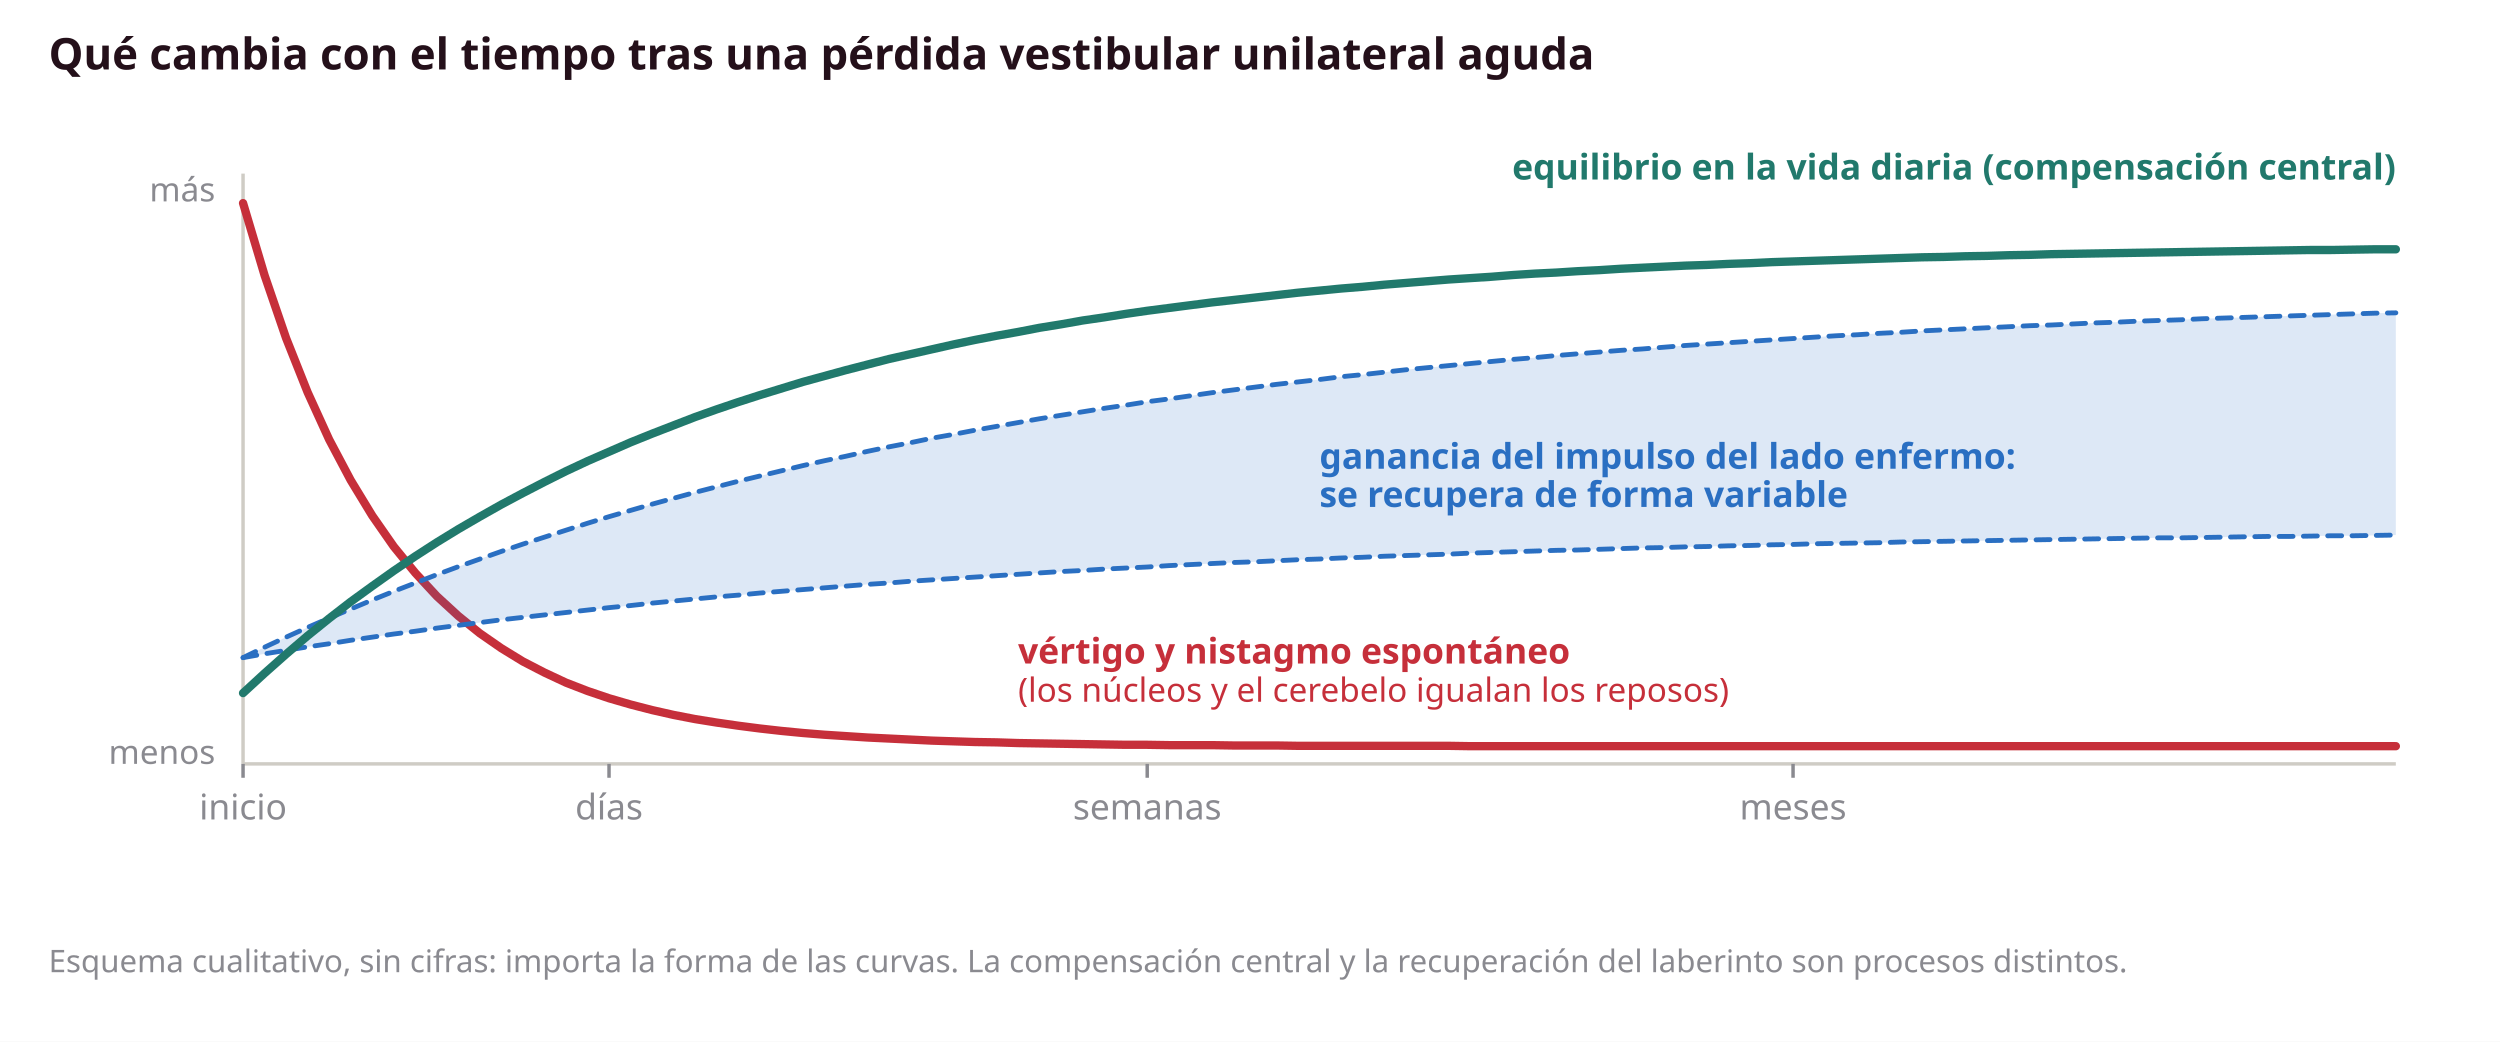
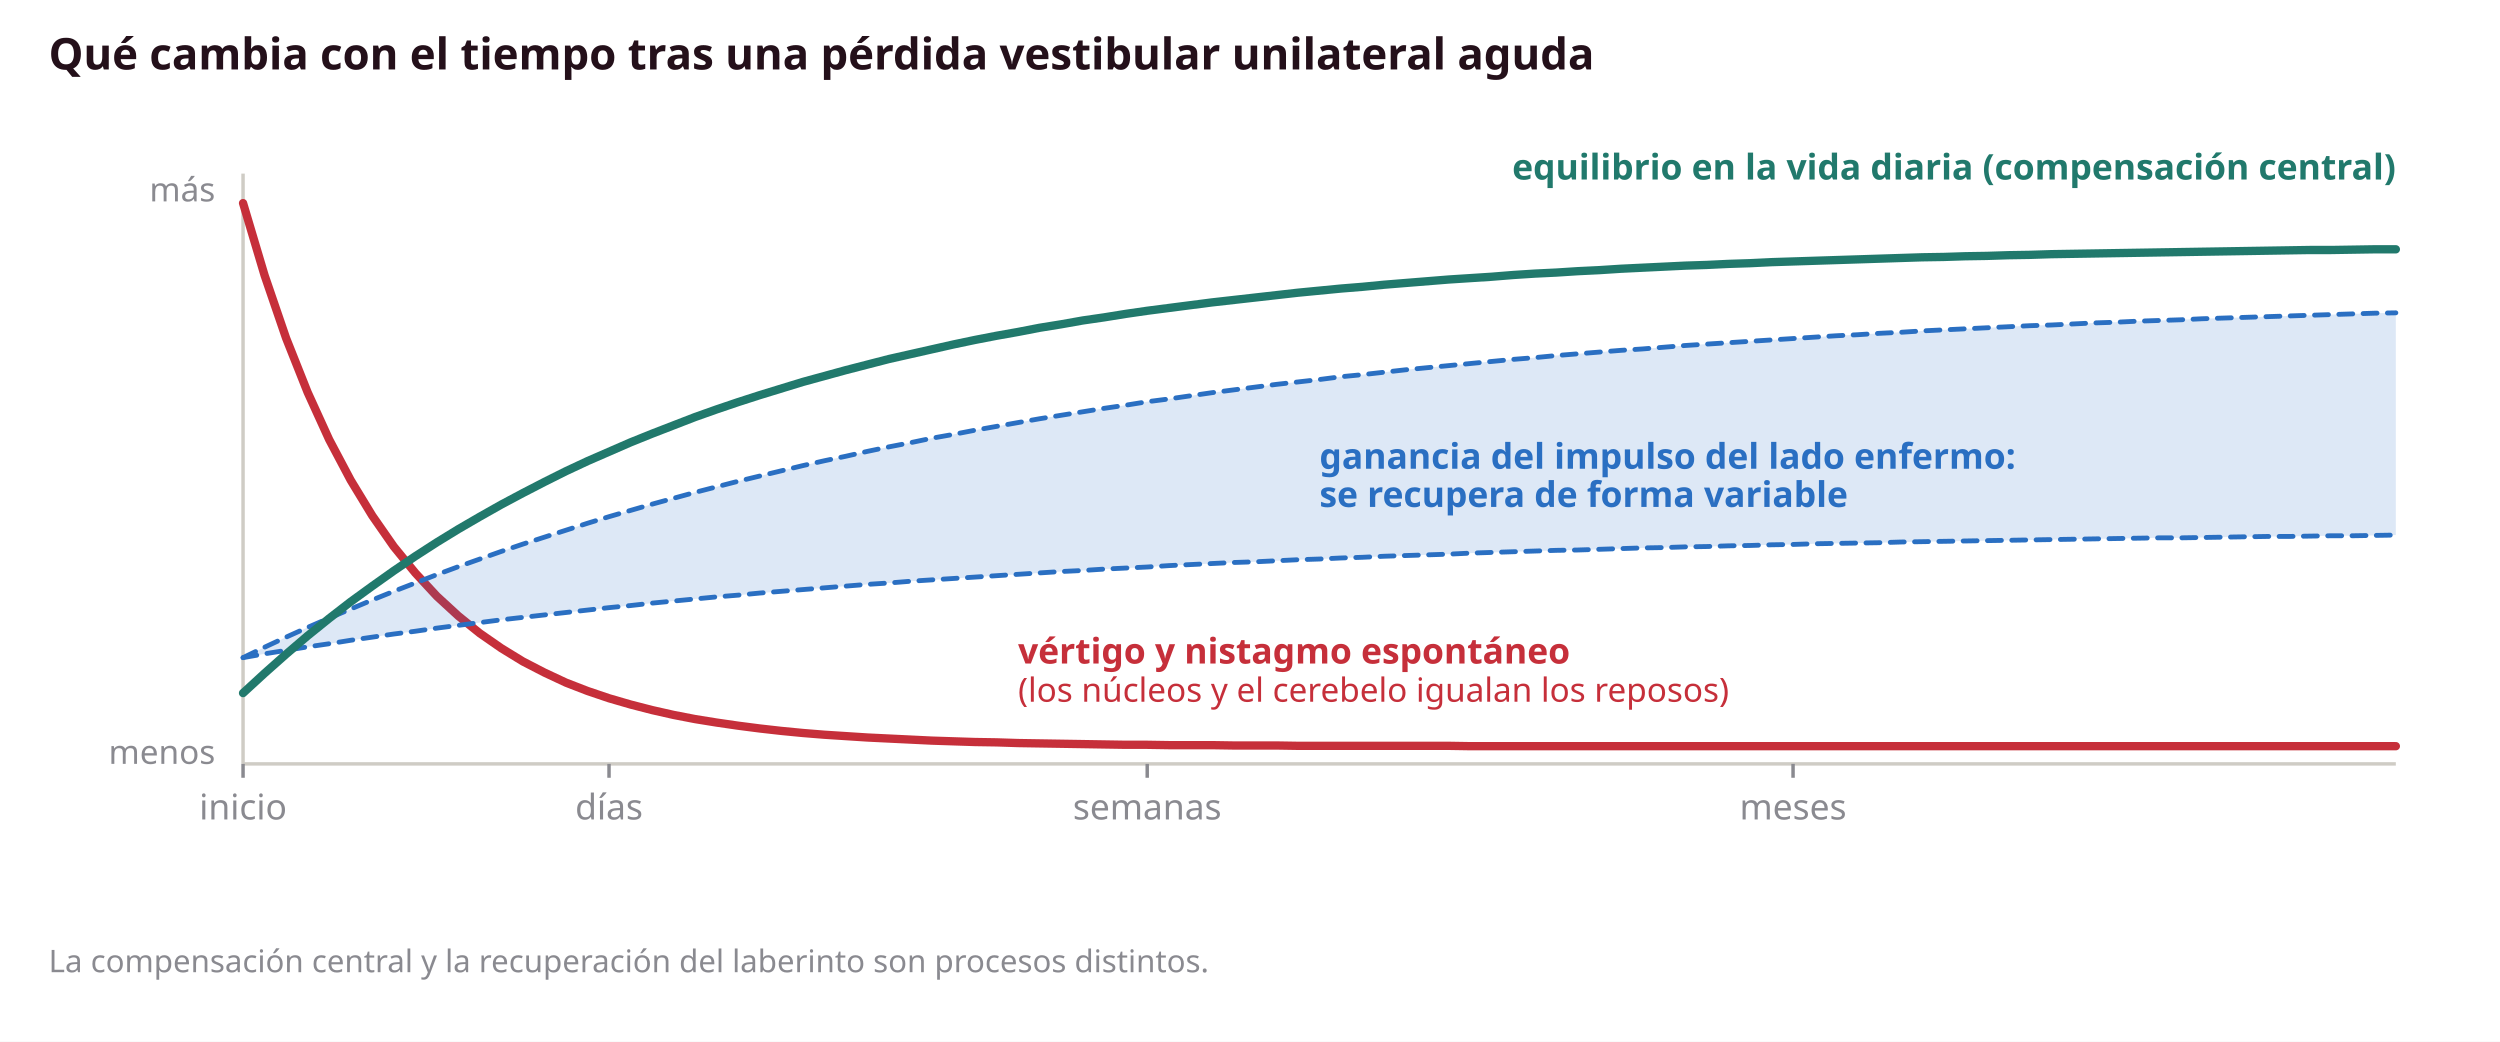
<svg xmlns="http://www.w3.org/2000/svg" viewBox="0 0 720 300" width="720" height="300">
  <rect width="720" height="300" fill="#fff" />
  <text x="14.0" y="20.0" font-family="'Plus Jakarta Sans', sans-serif" font-size="12.6" fill="#24101a" text-anchor="start" font-weight="700">Qué cambia con el tiempo tras una pérdida vestibular unilateral aguda</text>
  <line x1="70.0" y1="220.0" x2="690.0" y2="220.0" stroke="#cfccc5" stroke-width="1" />
  <line x1="70.0" y1="50.0" x2="70.0" y2="220.0" stroke="#cfccc5" stroke-width="1" />
  <line x1="70.0" y1="220.0" x2="70.0" y2="224.0" stroke="#8a8a90" stroke-width="1" />
  <text x="70.0" y="236.0" font-family="'Plus Jakarta Sans', sans-serif" font-size="10.2" fill="#8a8a90" text-anchor="middle" font-weight="400">inicio</text>
  <line x1="175.4" y1="220.0" x2="175.4" y2="224.0" stroke="#8a8a90" stroke-width="1" />
  <text x="175.4" y="236.0" font-family="'Plus Jakarta Sans', sans-serif" font-size="10.2" fill="#8a8a90" text-anchor="middle" font-weight="400">días</text>
  <line x1="330.4" y1="220.0" x2="330.4" y2="224.0" stroke="#8a8a90" stroke-width="1" />
  <text x="330.4" y="236.0" font-family="'Plus Jakarta Sans', sans-serif" font-size="10.2" fill="#8a8a90" text-anchor="middle" font-weight="400">semanas</text>
  <line x1="516.4" y1="220.0" x2="516.4" y2="224.0" stroke="#8a8a90" stroke-width="1" />
  <text x="516.4" y="236.0" font-family="'Plus Jakarta Sans', sans-serif" font-size="10.2" fill="#8a8a90" text-anchor="middle" font-weight="400">meses</text>
  <text x="62.0" y="58.0" font-family="'Plus Jakarta Sans', sans-serif" font-size="9.6" fill="#8a8a90" text-anchor="end" font-weight="400">más</text>
  <text x="62.0" y="220.0" font-family="'Plus Jakarta Sans', sans-serif" font-size="9.6" fill="#8a8a90" text-anchor="end" font-weight="400">menos</text>
  <polyline points="70.0,58.5 76.2,79.3 82.4,97.4 88.6,113.0 94.8,126.6 101.0,138.3 107.2,148.5 113.4,157.4 119.6,165.0 125.8,171.7 132.0,177.4 138.2,182.4 144.4,186.7 150.6,190.5 156.8,193.7 163.0,196.6 169.2,199.0 175.4,201.1 181.6,202.9 187.8,204.5 194.0,205.9 200.2,207.1 206.4,208.1 212.6,209.0 218.8,209.8 225.0,210.5 231.2,211.1 237.4,211.6 243.6,212.0 249.8,212.4 256.0,212.7 262.2,213.0 268.4,213.3 274.6,213.5 280.8,213.7 287.0,213.8 293.2,214.0 299.4,214.1 305.6,214.2 311.8,214.3 318.0,214.4 324.2,214.5 330.4,214.5 336.6,214.6 342.8,214.6 349.0,214.6 355.2,214.7 361.4,214.7 367.6,214.7 373.8,214.8 380.0,214.8 386.2,214.8 392.4,214.8 398.6,214.8 404.8,214.8 411.0,214.8 417.2,214.8 423.4,214.9 429.6,214.9 435.8,214.9 442.0,214.9 448.2,214.9 454.4,214.9 460.6,214.9 466.8,214.9 473.0,214.9 479.2,214.9 485.4,214.9 491.6,214.9 497.8,214.9 504.0,214.9 510.2,214.9 516.4,214.9 522.6,214.9 528.8,214.9 535.0,214.9 541.2,214.9 547.4,214.9 553.6,214.9 559.8,214.9 566.0,214.9 572.2,214.9 578.4,214.9 584.6,214.9 590.8,214.9 597.0,214.9 603.2,214.9 609.4,214.9 615.6,214.9 621.8,214.9 628.0,214.9 634.2,214.9 640.4,214.9 646.6,214.9 652.8,214.9 659.0,214.9 665.2,214.9 671.4,214.9 677.6,214.9 683.8,214.9 690.0,214.9" fill="none" stroke="#c62f3a" stroke-width="2.4" stroke-linejoin="round" stroke-linecap="round" />
  <text x="293.2" y="191.1" font-family="'Plus Jakarta Sans', sans-serif" font-size="10.2" fill="#c62f3a" text-anchor="start" font-weight="700">vértigo y nistagmo espontáneo</text>
  <text x="293.2" y="202.1" font-family="'Plus Jakarta Sans', sans-serif" font-size="9.6" fill="#c62f3a" text-anchor="start" font-weight="400">(los núcleos y el cerebelo igualan los reposos)</text>
  <polygon points="70.0,189.4 76.2,186.4 82.4,183.5 88.6,180.7 94.8,178.0 101.0,175.4 107.2,172.8 113.4,170.3 119.6,167.9 125.8,165.5 132.0,163.2 138.2,161.0 144.4,158.8 150.6,156.7 156.8,154.7 163.0,152.7 169.2,150.7 175.4,148.8 181.6,147.0 187.8,145.2 194.0,143.5 200.2,141.8 206.4,140.2 212.6,138.6 218.8,137.1 225.0,135.6 231.2,134.1 237.4,132.7 243.6,131.4 249.8,130.0 256.0,128.7 262.2,127.5 268.4,126.2 274.6,125.1 280.8,123.9 287.0,122.8 293.2,121.7 299.4,120.6 305.6,119.6 311.8,118.6 318.0,117.6 324.2,116.7 330.4,115.7 336.6,114.9 342.8,114.0 349.0,113.1 355.2,112.3 361.4,111.5 367.6,110.7 373.8,110.0 380.0,109.3 386.2,108.5 392.4,107.9 398.6,107.2 404.8,106.5 411.0,105.9 417.2,105.3 423.4,104.7 429.6,104.1 435.8,103.5 442.0,103.0 448.2,102.4 454.4,101.9 460.6,101.4 466.8,100.9 473.0,100.5 479.2,100.0 485.4,99.5 491.6,99.1 497.8,98.7 504.0,98.3 510.2,97.9 516.4,97.5 522.6,97.1 528.8,96.7 535.0,96.4 541.2,96.0 547.4,95.7 553.6,95.3 559.8,95.0 566.0,94.7 572.2,94.4 578.4,94.1 584.6,93.8 590.8,93.6 597.0,93.3 603.2,93.0 609.4,92.8 615.6,92.5 621.8,92.3 628.0,92.1 634.2,91.8 640.4,91.6 646.6,91.4 652.8,91.2 659.0,91.0 665.2,90.8 671.4,90.6 677.6,90.4 683.8,90.2 690.0,90.1 690.0,154.1 683.8,154.2 677.6,154.3 671.4,154.3 665.2,154.4 659.0,154.5 652.8,154.5 646.6,154.6 640.4,154.7 634.2,154.8 628.0,154.9 621.8,154.9 615.6,155.0 609.4,155.1 603.2,155.2 597.0,155.3 590.8,155.4 584.6,155.5 578.4,155.6 572.2,155.7 566.0,155.8 559.8,155.9 553.6,156.0 547.4,156.1 541.2,156.3 535.0,156.4 528.8,156.5 522.6,156.6 516.4,156.8 510.2,156.9 504.0,157.1 497.8,157.2 491.6,157.4 485.4,157.5 479.2,157.7 473.0,157.8 466.8,158.0 460.6,158.2 454.4,158.4 448.2,158.5 442.0,158.7 435.8,158.9 429.6,159.1 423.4,159.3 417.2,159.6 411.0,159.8 404.8,160.0 398.6,160.2 392.4,160.5 386.2,160.7 380.0,161.0 373.8,161.2 367.6,161.5 361.4,161.8 355.2,162.0 349.0,162.3 342.8,162.6 336.6,162.9 330.4,163.3 324.2,163.6 318.0,163.9 311.8,164.3 305.6,164.6 299.4,165.0 293.2,165.4 287.0,165.8 280.8,166.2 274.6,166.6 268.4,167.0 262.2,167.4 256.0,167.9 249.8,168.3 243.6,168.8 237.4,169.3 231.2,169.8 225.0,170.3 218.8,170.8 212.6,171.4 206.4,171.9 200.2,172.5 194.0,173.1 187.8,173.7 181.6,174.4 175.4,175.0 169.2,175.7 163.0,176.4 156.8,177.1 150.6,177.8 144.4,178.5 138.2,179.3 132.0,180.1 125.8,180.9 119.6,181.8 113.4,182.6 107.2,183.5 101.0,184.4 94.8,185.4 88.6,186.3 82.4,187.3 76.2,188.3 70.0,189.4" fill="#2a6fc2" fill-opacity="0.16" stroke="none" />
  <polyline points="70.0,189.4 76.2,188.3 82.4,187.3 88.6,186.3 94.8,185.4 101.0,184.4 107.2,183.5 113.4,182.6 119.6,181.8 125.8,180.9 132.0,180.1 138.2,179.3 144.4,178.5 150.6,177.8 156.8,177.1 163.0,176.4 169.2,175.7 175.4,175.0 181.6,174.4 187.8,173.7 194.0,173.1 200.2,172.5 206.4,171.9 212.6,171.4 218.8,170.8 225.0,170.3 231.2,169.8 237.4,169.3 243.6,168.8 249.8,168.3 256.0,167.9 262.2,167.4 268.4,167.0 274.6,166.6 280.8,166.2 287.0,165.8 293.2,165.4 299.4,165.0 305.6,164.6 311.8,164.3 318.0,163.9 324.2,163.6 330.4,163.3 336.6,162.9 342.8,162.6 349.0,162.3 355.2,162.0 361.4,161.8 367.6,161.5 373.8,161.2 380.0,161.0 386.2,160.7 392.4,160.5 398.6,160.2 404.8,160.0 411.0,159.8 417.2,159.6 423.4,159.3 429.6,159.1 435.8,158.9 442.0,158.7 448.2,158.5 454.4,158.4 460.6,158.2 466.8,158.0 473.0,157.8 479.2,157.7 485.4,157.5 491.6,157.4 497.8,157.2 504.0,157.1 510.2,156.9 516.4,156.8 522.6,156.6 528.8,156.5 535.0,156.4 541.2,156.3 547.4,156.1 553.6,156.0 559.8,155.9 566.0,155.8 572.2,155.7 578.4,155.6 584.6,155.5 590.8,155.4 597.0,155.3 603.2,155.2 609.4,155.1 615.6,155.0 621.8,154.9 628.0,154.9 634.2,154.8 640.4,154.7 646.6,154.6 652.8,154.5 659.0,154.5 665.2,154.4 671.4,154.3 677.6,154.3 683.8,154.2 690.0,154.1" fill="none" stroke="#2a6fc2" stroke-width="1.4" stroke-linejoin="round" stroke-linecap="round" stroke-dasharray="4 3" />
  <polyline points="70.0,189.4 76.2,186.4 82.4,183.5 88.6,180.7 94.8,178.0 101.0,175.4 107.2,172.8 113.4,170.3 119.6,167.9 125.8,165.5 132.0,163.2 138.2,161.0 144.4,158.8 150.6,156.7 156.8,154.7 163.0,152.7 169.2,150.7 175.4,148.8 181.6,147.0 187.8,145.2 194.0,143.5 200.2,141.8 206.4,140.2 212.6,138.6 218.8,137.1 225.0,135.6 231.2,134.1 237.4,132.7 243.6,131.4 249.8,130.0 256.0,128.7 262.2,127.5 268.4,126.2 274.6,125.1 280.8,123.9 287.0,122.8 293.2,121.7 299.4,120.6 305.6,119.6 311.8,118.6 318.0,117.6 324.2,116.7 330.4,115.7 336.6,114.9 342.8,114.0 349.0,113.1 355.2,112.3 361.4,111.5 367.6,110.7 373.8,110.0 380.0,109.3 386.2,108.5 392.4,107.9 398.6,107.2 404.8,106.5 411.0,105.9 417.2,105.3 423.4,104.7 429.6,104.1 435.8,103.5 442.0,103.0 448.2,102.4 454.4,101.9 460.6,101.4 466.8,100.9 473.0,100.5 479.2,100.0 485.4,99.5 491.6,99.1 497.8,98.7 504.0,98.3 510.2,97.9 516.4,97.5 522.6,97.1 528.8,96.7 535.0,96.4 541.2,96.0 547.4,95.7 553.6,95.3 559.8,95.0 566.0,94.7 572.2,94.4 578.4,94.1 584.6,93.8 590.8,93.6 597.0,93.3 603.2,93.0 609.4,92.8 615.6,92.5 621.8,92.3 628.0,92.1 634.2,91.8 640.4,91.6 646.6,91.4 652.8,91.2 659.0,91.0 665.2,90.8 671.4,90.6 677.6,90.4 683.8,90.2 690.0,90.1" fill="none" stroke="#2a6fc2" stroke-width="1.4" stroke-linejoin="round" stroke-linecap="round" stroke-dasharray="4 3" />
  <text x="380.0" y="135.0" font-family="'Plus Jakarta Sans', sans-serif" font-size="10.2" fill="#2a6fc2" text-anchor="start" font-weight="700">ganancia del impulso del lado enfermo:</text>
  <text x="380.0" y="146.0" font-family="'Plus Jakarta Sans', sans-serif" font-size="10.2" fill="#2a6fc2" text-anchor="start" font-weight="700">se recupera de forma variable</text>
  <polyline points="70.0,199.6 76.2,193.9 82.4,188.4 88.6,183.1 94.8,178.1 101.0,173.3 107.2,168.8 113.4,164.4 119.6,160.2 125.8,156.2 132.0,152.4 138.2,148.8 144.4,145.3 150.6,142.0 156.8,138.8 163.0,135.7 169.2,132.8 175.4,130.1 181.6,127.4 187.8,124.9 194.0,122.5 200.2,120.1 206.4,117.9 212.6,115.8 218.8,113.8 225.0,111.9 231.2,110.0 237.4,108.3 243.6,106.6 249.8,105.0 256.0,103.4 262.2,102.0 268.4,100.6 274.6,99.2 280.8,97.9 287.0,96.7 293.2,95.6 299.4,94.4 305.6,93.4 311.8,92.3 318.0,91.4 324.2,90.4 330.4,89.5 336.6,88.7 342.8,87.9 349.0,87.1 355.2,86.4 361.4,85.7 367.6,85.0 373.8,84.3 380.0,83.7 386.2,83.1 392.4,82.6 398.6,82.0 404.8,81.5 411.0,81.0 417.2,80.5 423.4,80.1 429.6,79.7 435.8,79.2 442.0,78.8 448.2,78.5 454.4,78.1 460.6,77.8 466.8,77.4 473.0,77.1 479.2,76.8 485.4,76.5 491.6,76.3 497.8,76.0 504.0,75.8 510.2,75.5 516.4,75.3 522.6,75.1 528.8,74.9 535.0,74.7 541.2,74.5 547.4,74.3 553.6,74.1 559.8,74.0 566.0,73.8 572.2,73.7 578.4,73.5 584.6,73.4 590.8,73.2 597.0,73.1 603.2,73.0 609.4,72.9 615.6,72.8 621.8,72.7 628.0,72.6 634.2,72.5 640.4,72.4 646.6,72.3 652.8,72.2 659.0,72.1 665.2,72.0 671.4,72.0 677.6,71.9 683.8,71.8 690.0,71.8" fill="none" stroke="#21796c" stroke-width="2.4" stroke-linejoin="round" stroke-linecap="round" />
  <text x="690.0" y="51.7" font-family="'Plus Jakarta Sans', sans-serif" font-size="10.2" fill="#21796c" text-anchor="end" font-weight="700">equilibrio en la vida diaria (compensación central)</text>
-   <text x="14.0" y="280.0" font-family="'Plus Jakarta Sans', sans-serif" font-size="9.0" fill="#8a8a90" text-anchor="start" font-weight="400">Esquema cualitativo, sin cifras: importa la forma de las curvas. La compensación central y la recuperación del laberinto son procesos distintos.</text>
+   <text x="14.0" y="280.0" font-family="'Plus Jakarta Sans', sans-serif" font-size="9.0" fill="#8a8a90" text-anchor="start" font-weight="400">La compensación central y la recuperación del laberinto son procesos distintos.</text>
</svg>
